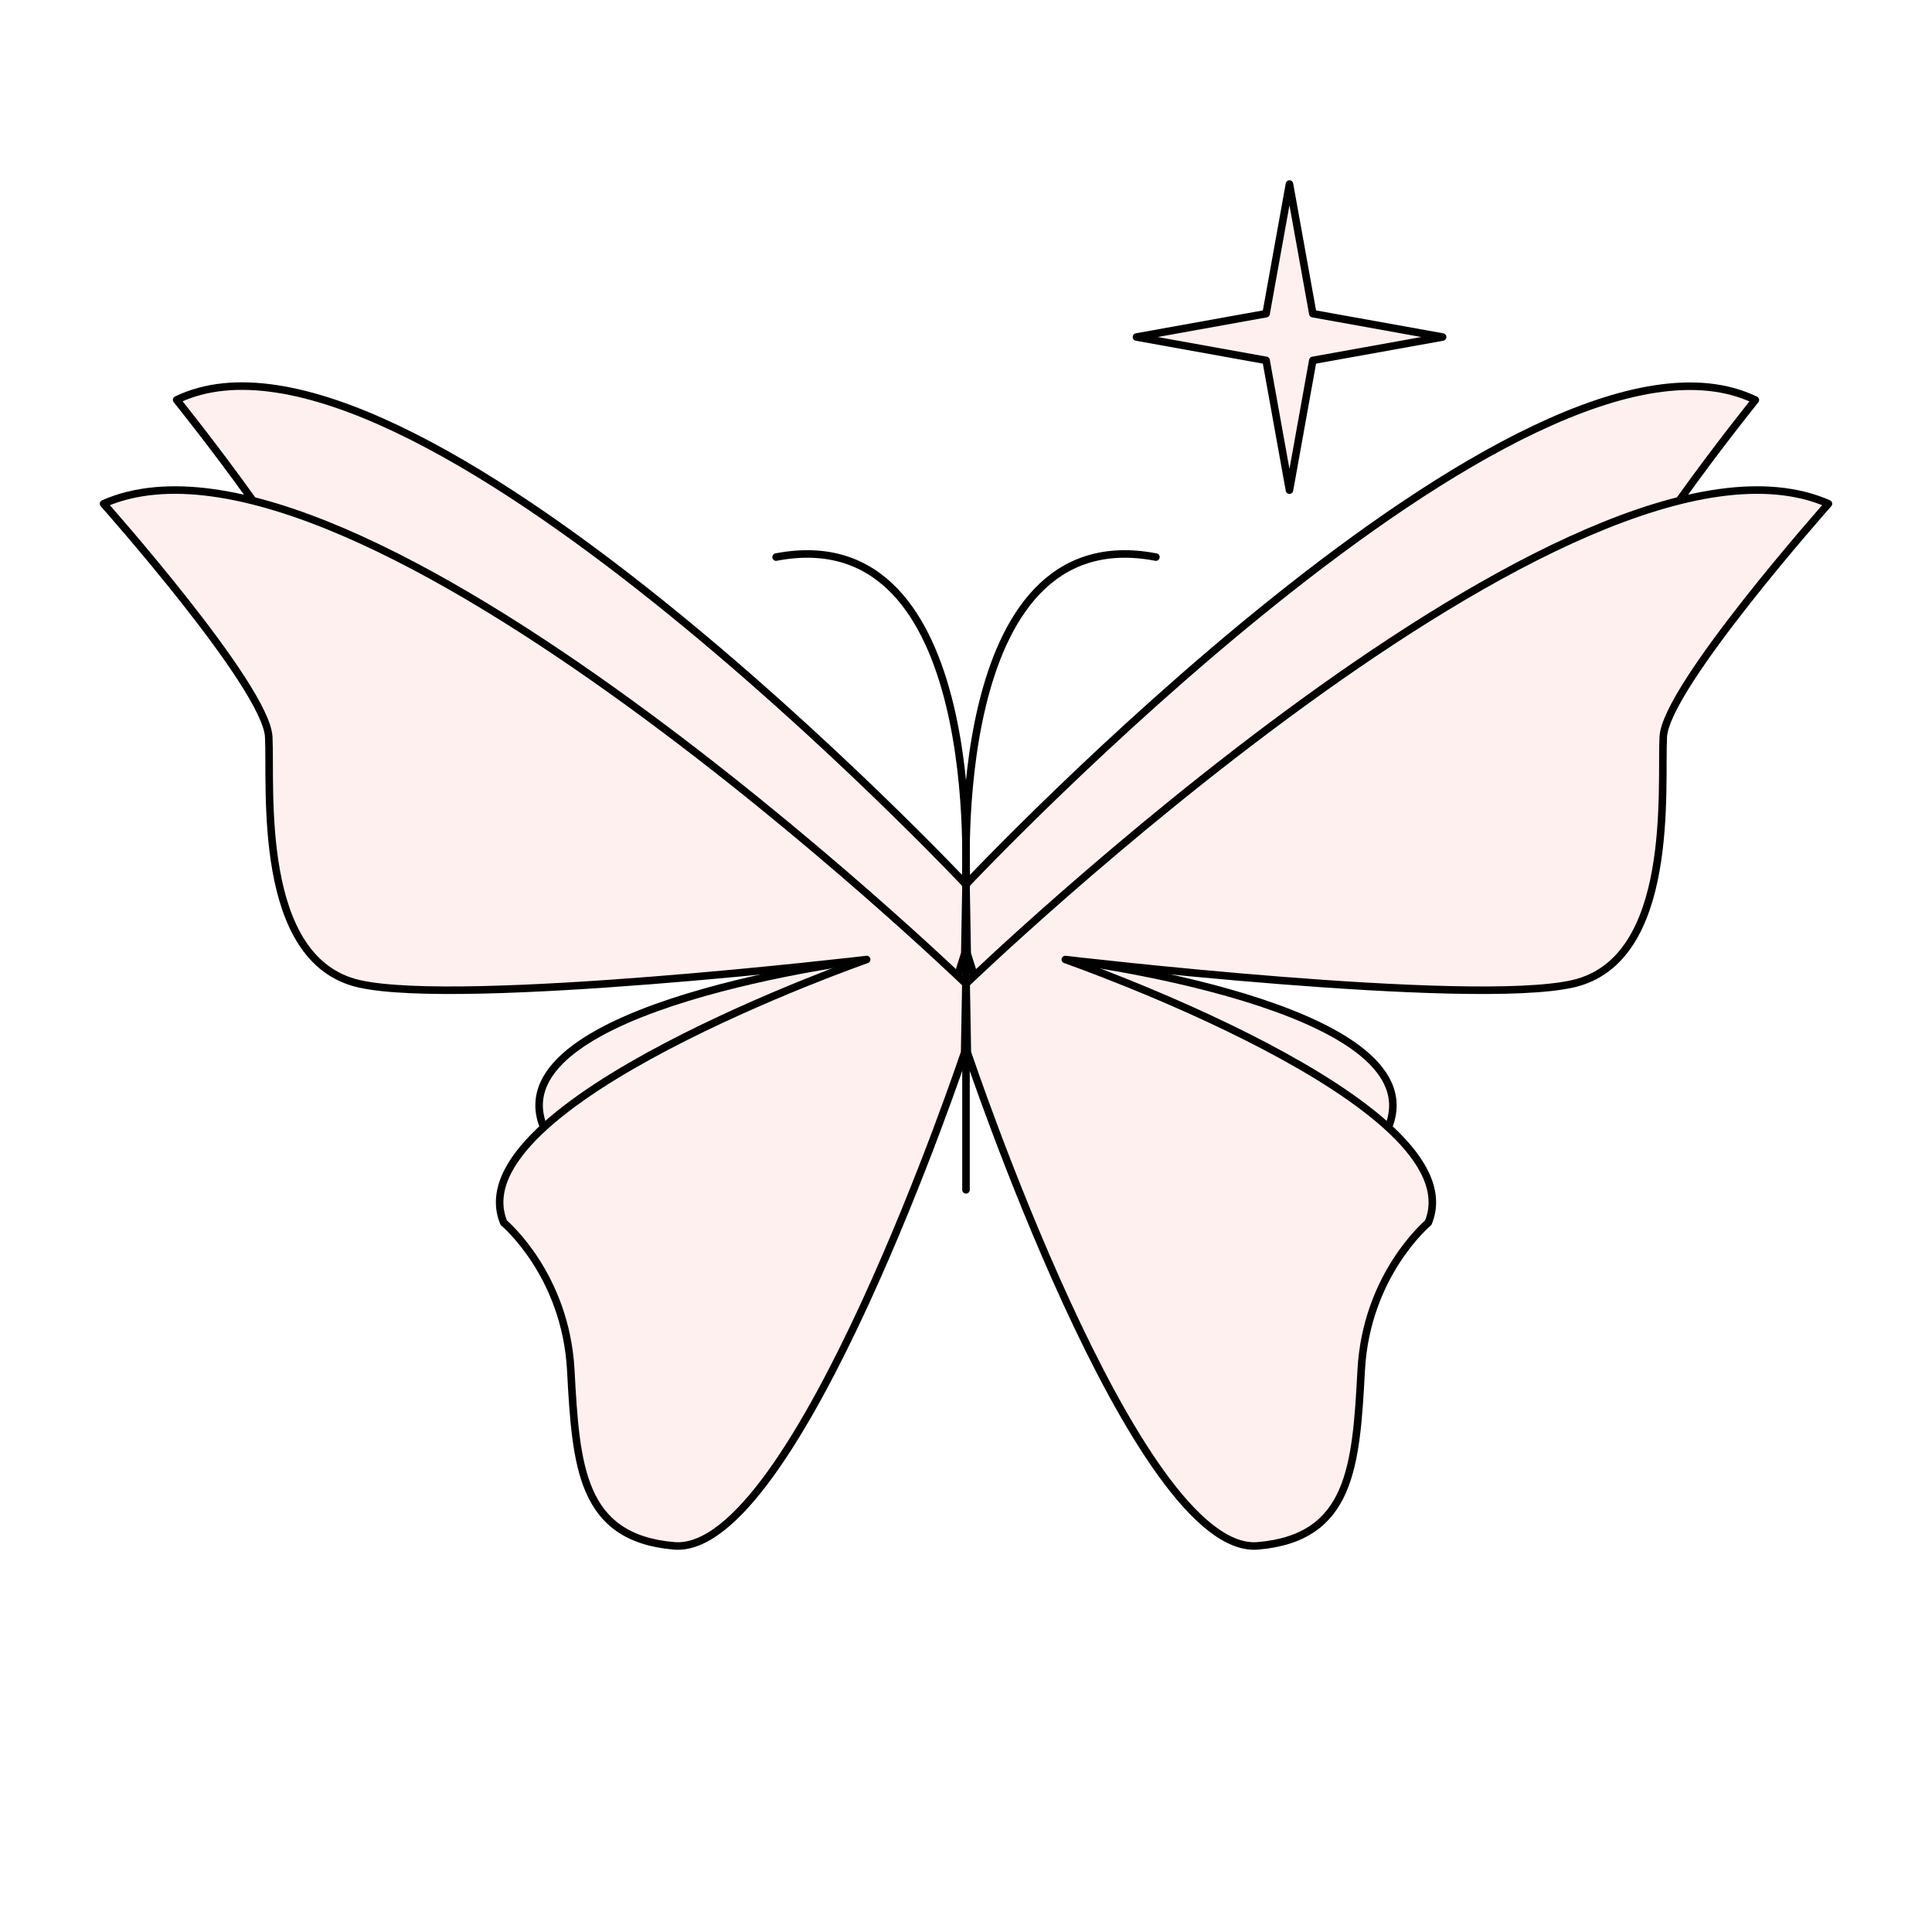
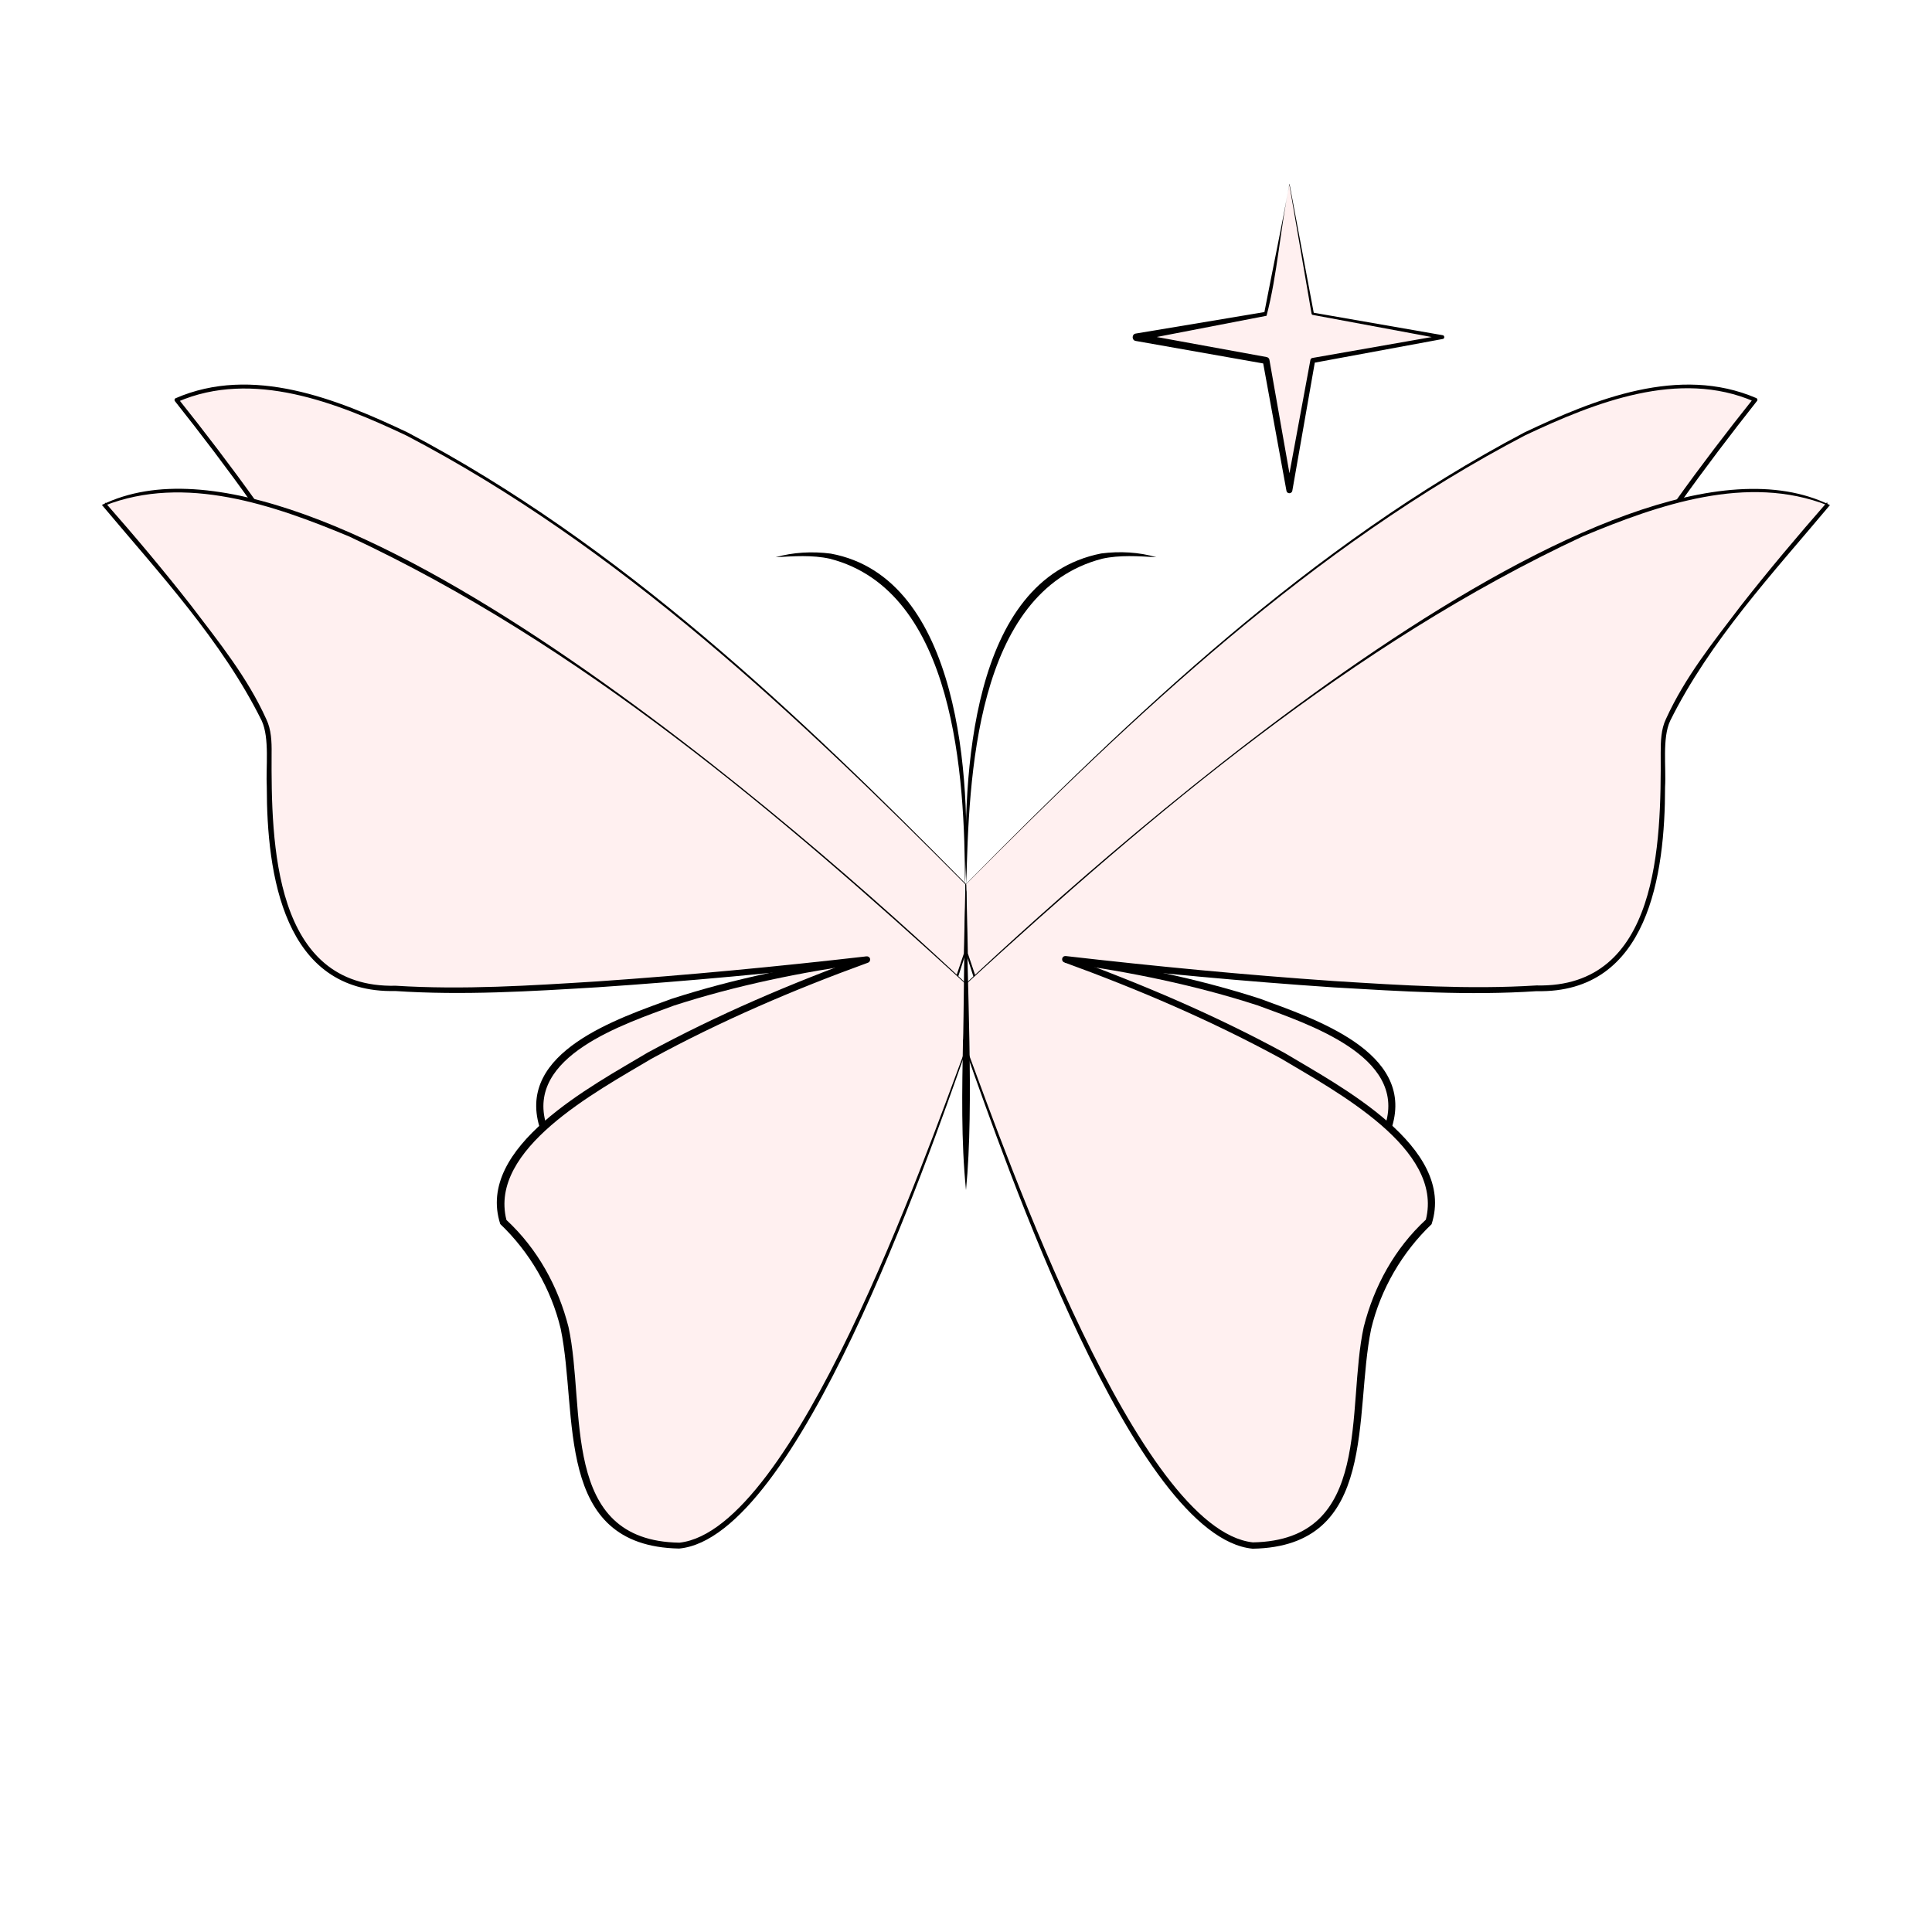
<svg xmlns="http://www.w3.org/2000/svg" id="Layer_1" data-name="Layer 1" viewBox="0 0 128.18 128.18">
  <defs>
    <style>
      .cls-1 {
        fill: #fff0f0;
      }
- 
-       .cls-1, .cls-2 {
-         stroke: #000;
-         stroke-linecap: round;
-         stroke-linejoin: round;
-         stroke-width: .5px;
-       }
- 
-       .cls-2 {
-         fill: none;
-       }
    </style>
  </defs>
  <g>
-     <path class="cls-1" d="M64.09,58.68S26.93,19.17,11.72,26.53c0,0,9.88,12.25,10.03,15.61.16,3.36-.78,14.96,5.49,16.53s30.26,4.98,30.26,4.98c0,0-24.46,3.02-21.48,11.01,0,0,3.76,3.45,4.08,9.88.31,6.43.62,11.22,6.27,11.76,7.41.7,17.64-33.05,17.64-33.05l.08-4.58Z" />
-     <path class="cls-1" d="M64.09,65.27S23.49,26.12,6.87,33.42c0,0,10.79,12.14,10.96,15.47.17,3.33-.86,14.82,6,16.38,6.85,1.55,33.67-1.61,33.67-1.61,0,0-27.34,9.53-24.08,17.46,0,0,4.11,3.42,4.45,9.79.34,6.37.67,11.12,6.85,11.65,8.1.7,19.28-32.74,19.28-32.74l.08-4.54Z" />
-     <path class="cls-2" d="M64.05,58.68s1.44-24.41-12.56-21.72" />
-     <path class="cls-1" d="M64.09,58.68s37.16-39.51,52.37-32.14c0,0-9.88,12.25-10.03,15.61-.16,3.36.78,14.96-5.49,16.53s-30.26,4.98-30.26,4.98c0,0,24.46,3.02,21.48,11.01,0,0-3.76,3.45-4.08,9.88-.31,6.43-.62,11.22-6.27,11.76-7.41.7-17.64-33.05-17.64-33.05l-.08-4.58Z" />
-     <path class="cls-1" d="M64.09,65.27s40.6-39.15,57.22-31.85c0,0-10.79,12.14-10.96,15.47-.17,3.33.86,14.82-6,16.38-6.85,1.55-33.67-1.61-33.67-1.61,0,0,27.34,9.53,24.08,17.46,0,0-4.11,3.42-4.45,9.79-.34,6.37-.67,11.12-6.85,11.65-8.1.7-19.28-32.74-19.28-32.74l-.08-4.54Z" />
-     <path class="cls-2" d="M64.13,58.68s-1.44-24.41,12.56-21.72" />
-     <line class="cls-1" x1="64.09" y1="59.08" x2="64.09" y2="78.94" />
+     <g>
+       <path class="cls-1" d="M64.09,58.68S26.93,19.17,11.72,26.53c0,0,9.88,12.25,10.03,15.61.16,3.36-.78,14.96,5.49,16.53,6.27,1.57,30.26,4.98,30.26,4.98,0,0-24.46,3.02-21.48,11.01,0,0,3.76,3.45,4.08,9.88s.62,11.22,6.27,11.76c7.41.7,17.64-33.05,17.64-33.05l.08-4.58Z" />
+       <path d="M64.07,58.69c-11.16-11.23-22.98-22.42-37.12-29.8-4.61-2.18-10.19-4.39-15.17-2.23,0,0,.05-.2.05-.2,1.77,2.22,3.49,4.47,5.14,6.78,1.78,2.62,3.8,5.22,4.83,8.27.08.37.15.73.13,1.09.04,3.49-.04,7.12.9,10.51.54,1.99,1.53,3.99,3.39,5.01.6.24,1.36.5,1.98.61,4.15.89,8.35,1.54,12.54,2.22,5.59.89,11.2,1.72,16.8,2.52.12.02.2.13.18.24-.01.1-.09.17-.19.18-4.33.6-8.66,1.48-12.83,2.83-3.28,1.22-9.84,3.34-8.46,7.88,1.61,1.47,3.18,4.57,3.7,7.07,1.11,5.07-.72,14.25,6.75,14.43,6.98-.96,14.99-26.18,17.26-32.84,0,.07.1-4.57.1-4.56h0ZM64.11,58.67s-.04,4.59-.05,4.61c-2.18,6.77-10.1,32.38-17.35,33.22-7.81-.07-6.19-9.46-7.25-14.74-.57-2.62-1.85-5.09-3.67-7.01-1.5-4.97,5.19-7.17,8.76-8.48,4.21-1.36,8.54-2.23,12.92-2.83,0,0,0,.43,0,.43-5.61-.81-11.21-1.65-16.8-2.55-4.54-.77-9.11-1.42-13.59-2.51,0,0-1.03-.39-1.03-.39-.6-.36-1.21-.83-1.69-1.38-2.66-3.48-2.63-8.15-2.74-12.33-.05-1.42.17-2.85-.48-4.11-1.18-2.55-2.81-4.89-4.42-7.2-1.64-2.31-3.35-4.56-5.11-6.78-.05-.06-.04-.14.02-.19,5.1-2.23,10.73.04,15.41,2.26,14.15,7.45,25.92,18.67,37.07,29.98h0Z" />
+     </g>
+     <g>
+       <path class="cls-1" d="M64.09,65.27S23.49,26.12,6.87,33.42c0,0,10.79,12.14,10.96,15.47.17,3.33-.86,14.82,6,16.38,6.85,1.55,33.67-1.61,33.67-1.61,0,0-27.34,9.53-24.08,17.46,0,0,4.11,3.42,4.45,9.79.34,6.37.67,11.12,6.85,11.65,8.1.7,19.28-32.74,19.28-32.74l.08-4.54Z" />
+       <path d="M64.07,65.28c-12.41-11.34-25.55-22.52-40.89-29.68-5.03-2.1-10.92-4.15-16.25-2.05,0,0,.05-.21.05-.21,1.97,2.24,3.9,4.53,5.74,6.89,1.81,2.38,3.7,4.72,4.95,7.49.33.68.36,1.5.35,2.25-.03,5.96.11,15.62,8.24,15.43,4.46.28,8.94-.01,13.4-.29,5.95-.41,11.9-.98,17.83-1.66.12-.01.23.07.24.19.01.1-.05.2-.14.23-4.93,1.79-9.78,3.87-14.38,6.38-3.68,2.19-10.8,5.98-9.61,10.69,2.06,1.91,3.44,4.42,4.12,7.11,1.18,5.42-.63,14.18,7.36,14.3,7.59-.85,16.3-25.56,18.9-32.54,0,.08.11-4.53.11-4.51h0ZM64.11,65.26s-.05,4.55-.06,4.57c-2.51,7.09-11.16,32.17-18.99,32.91-8.36-.16-6.68-8.87-7.86-14.58-.63-2.65-2.07-5.1-4.01-6.95-1.66-5.14,6.15-9.2,9.77-11.37,4.64-2.52,9.5-4.59,14.46-6.39,0,0,.1.42.1.42-5.94.67-11.89,1.23-17.85,1.63-4.47.27-8.97.55-13.45.25-7.42.17-8.52-7.76-8.52-13.56-.07-1.23.2-3.22-.34-4.38-2.63-5.3-6.81-9.79-10.6-14.31,14.18-6.97,46.92,21.94,57.34,31.75h0Z" />
+     </g>
+     <path d="M64.02,58.68c0-7.08-.64-19.47-8.96-21.61-1.17-.26-2.42-.17-3.6-.1,1.14-.33,2.44-.4,3.66-.24,8.62,1.59,9.32,15.13,8.9,21.96h0Z" />
+     <g>
+       <path class="cls-1" d="M64.09,58.68s37.16-39.51,52.37-32.14c0,0-9.88,12.25-10.03,15.61s.78,14.96-5.49,16.53c-6.27,1.57-30.26,4.98-30.26,4.98,0,0,24.46,3.02,21.48,11.01,0,0-3.76,3.45-4.08,9.88-.31,6.43-.62,11.22-6.27,11.76-7.41.7-17.64-33.05-17.64-33.05l-.08-4.58Z" />
+       <path d="M64.07,58.67c11.15-11.31,22.92-22.52,37.07-29.98,4.68-2.22,10.28-4.47,15.38-2.28.07.03.1.11.06.18-1.76,2.23-3.48,4.49-5.13,6.81-1.61,2.32-3.25,4.65-4.42,7.2-.65,1.26-.43,2.69-.48,4.11-.1,4.18-.07,8.85-2.74,12.33-.26.26-.51.53-.78.77l-.92.6-1.03.39c-4.48,1.09-9.05,1.74-13.59,2.51-5.59.9-11.2,1.74-16.8,2.55v-.43c4.37.6,8.7,1.47,12.91,2.83,3.57,1.32,10.26,3.51,8.76,8.48-1.82,1.92-3.1,4.39-3.67,7.01-1.05,5.28.56,14.67-7.25,14.73-7.24-.83-15.17-26.45-17.35-33.22,0-.01-.05-4.59-.05-4.61h0ZM64.11,58.69s.11,4.63.1,4.56c2.27,6.67,10.28,31.87,17.26,32.84,7.47-.19,5.64-9.36,6.75-14.43.52-2.5,2.09-5.6,3.7-7.07,1.39-4.54-5.18-6.66-8.46-7.88-4.16-1.35-8.49-2.23-12.83-2.83-.12-.01-.2-.12-.19-.24.01-.1.09-.17.18-.19,5.61-.8,11.21-1.63,16.8-2.52,4.19-.68,8.39-1.33,12.54-2.22.62-.11,1.4-.37,1.98-.61,1.86-1.02,2.85-3.01,3.39-5.01.94-3.38.86-7.02.9-10.51-.01-.35.06-.72.13-1.09,1.04-3.05,3.05-5.65,4.83-8.27,1.65-2.31,3.37-4.56,5.14-6.78l.05.2c-4.98-2.16-10.56.06-15.17,2.23-14.14,7.38-25.96,18.57-37.12,29.8h0Z" />
+     </g>
+     <g>
+       <path class="cls-1" d="M64.09,65.27s40.6-39.15,57.22-31.85c0,0-10.79,12.14-10.96,15.47s.86,14.82-6,16.38-33.67-1.61-33.67-1.61c0,0,27.34,9.53,24.08,17.46,0,0-4.11,3.42-4.45,9.79-.34,6.37-.67,11.12-6.85,11.65-8.1.7-19.28-32.74-19.28-32.74l-.08-4.54Z" />
+       <path d="M64.07,65.26c10.37-9.77,43.19-38.73,57.34-31.75-3.79,4.52-7.97,9.01-10.6,14.31-.54,1.15-.26,3.12-.34,4.38,0,5.8-1.09,13.72-8.52,13.56-4.48.3-8.98.01-13.45-.25-5.96-.4-11.91-.96-17.85-1.63l.1-.42c4.96,1.8,9.82,3.87,14.46,6.39,3.61,2.17,11.43,6.22,9.77,11.37-1.94,1.85-3.38,4.3-4.01,6.95-1.17,5.7.49,14.44-7.86,14.58-7.83-.74-16.47-25.81-18.99-32.91,0-.01-.05-4.55-.06-4.57h0ZM64.11,65.28s.12,4.59.11,4.51c2.59,6.97,11.32,31.7,18.9,32.54,8.01-.14,6.17-8.87,7.36-14.3.68-2.69,2.05-5.2,4.12-7.11,1.19-4.71-5.93-8.49-9.61-10.69-4.61-2.51-9.46-4.59-14.38-6.38-.11-.04-.17-.16-.13-.28.03-.1.13-.15.23-.14,5.93.68,11.87,1.25,17.83,1.66,4.46.28,8.94.57,13.4.29,8.13.19,8.27-9.46,8.24-15.43,0-.75.02-1.57.35-2.25,1.26-2.77,3.14-5.11,4.95-7.49,1.84-2.35,3.77-4.64,5.74-6.89l.05.21c-5.33-2.1-11.22-.05-16.25,2.05-15.34,7.16-28.48,18.33-40.89,29.68h0Z" />
+     </g>
+     <path d="M64.11,58.68c-.23-7.09.22-20.24,8.95-21.96,1.22-.16,2.53-.09,3.66.25-1.19-.07-2.43-.16-3.6.1-8.45,2.2-8.84,14.63-9.01,21.62h0Z" />
+     <path d="M64.12,59.08c0,5.86.53,14.14-.03,19.88-.33-3.28-.26-6.64-.2-9.95.05,0,.08-10.09.23-9.93h0Z" />
  </g>
-   <polygon class="cls-1" points="85.55 12.21 87.1 20.81 95.71 22.36 87.1 23.91 85.55 32.52 84 23.91 75.4 22.36 84 20.81 85.55 12.21" />
+   <g>
+     <polygon class="cls-1" points="85.55 12.21 87.1 20.81 95.71 22.36 87.1 23.91 85.55 32.52 84 23.91 75.4 22.36 84 20.81 85.55 12.21" />
+     <path d="M85.55,12.18l1.62,8.62-.06-.06,8.61,1.5c.13.02.14.23,0,.25,0,0-8.6,1.59-8.6,1.59l.13-.13-1.51,8.61c-.02.11-.12.18-.23.16-.08-.01-.15-.08-.16-.16l-1.57-8.6.18.18-8.61-1.52c-.27-.04-.27-.45,0-.49,0,0,8.63-1.44,8.63-1.44l-.11.11c.56-2.92,1.17-5.79,1.68-8.61h0ZM85.55,12.23c-.61,2.92-.8,6-1.52,8.72,0,0-8.59,1.66-8.59,1.66v-.49l8.6,1.57c.09.02.17.09.18.18l1.52,8.61h-.39l1.59-8.6c.01-.07.07-.12.13-.13l8.61-1.51v.25l-8.6-1.6s-.05-.03-.06-.06l-1.48-8.59h0Z" />
+   </g>
</svg>
